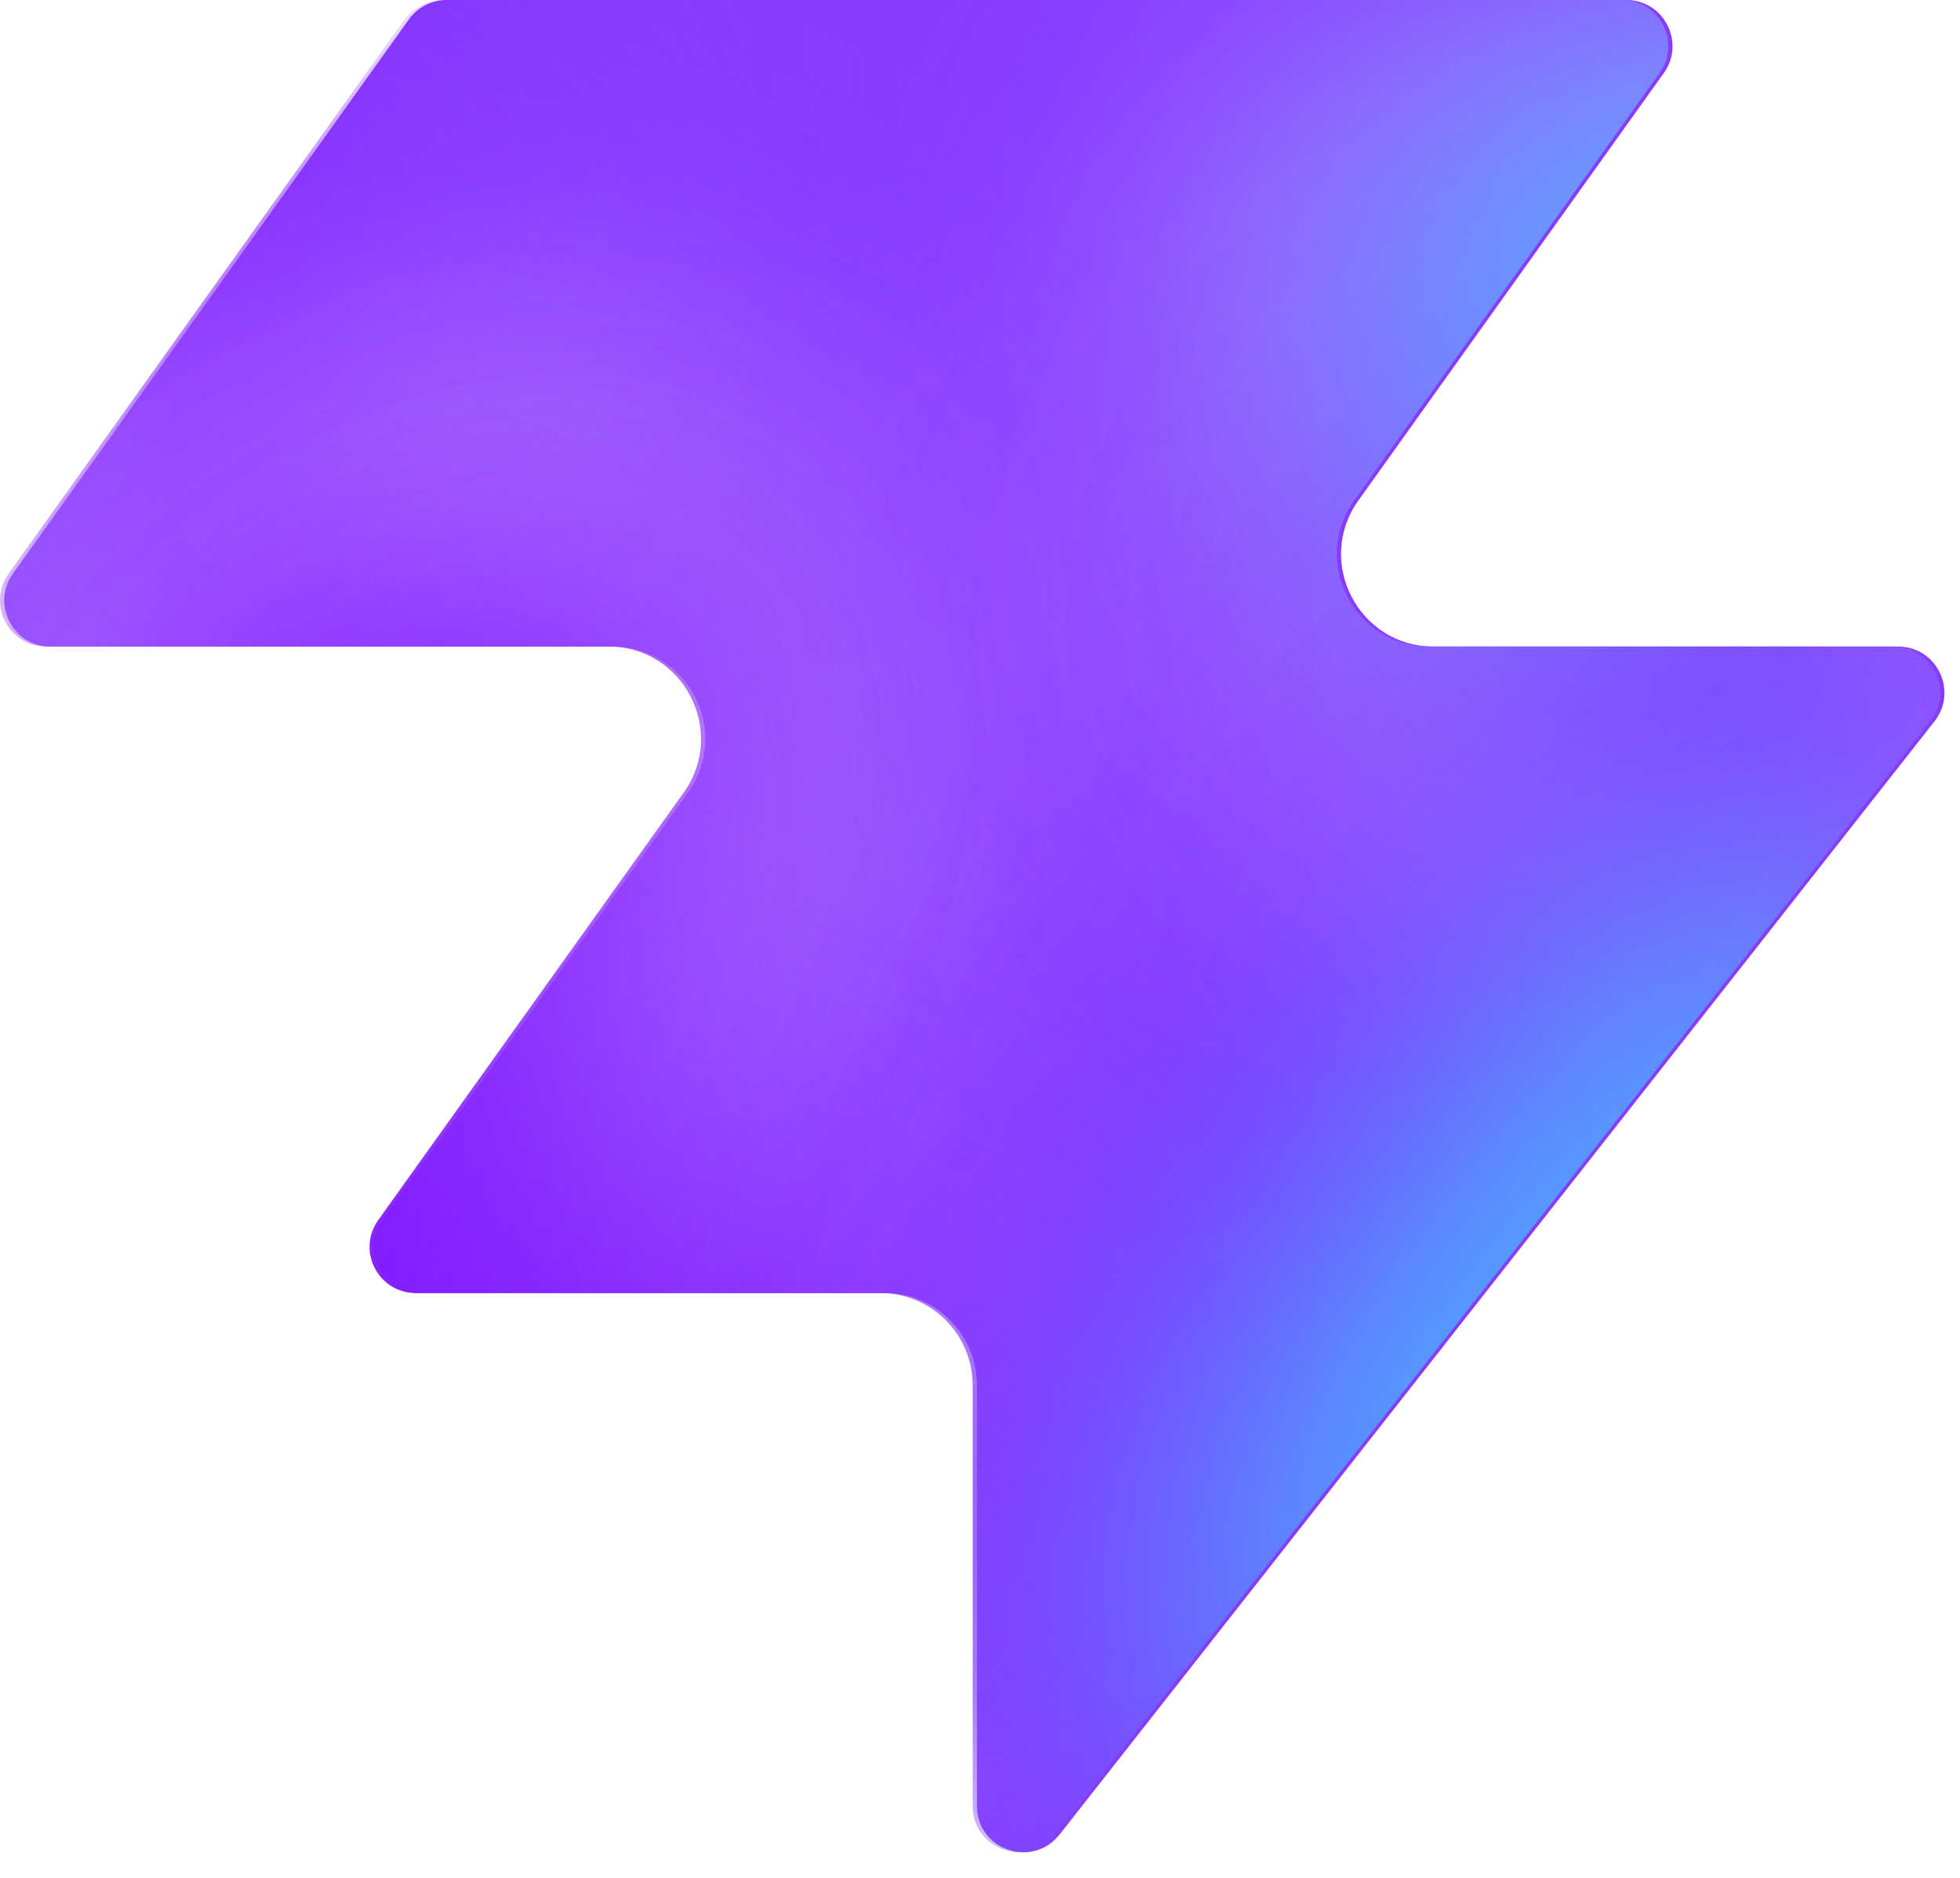
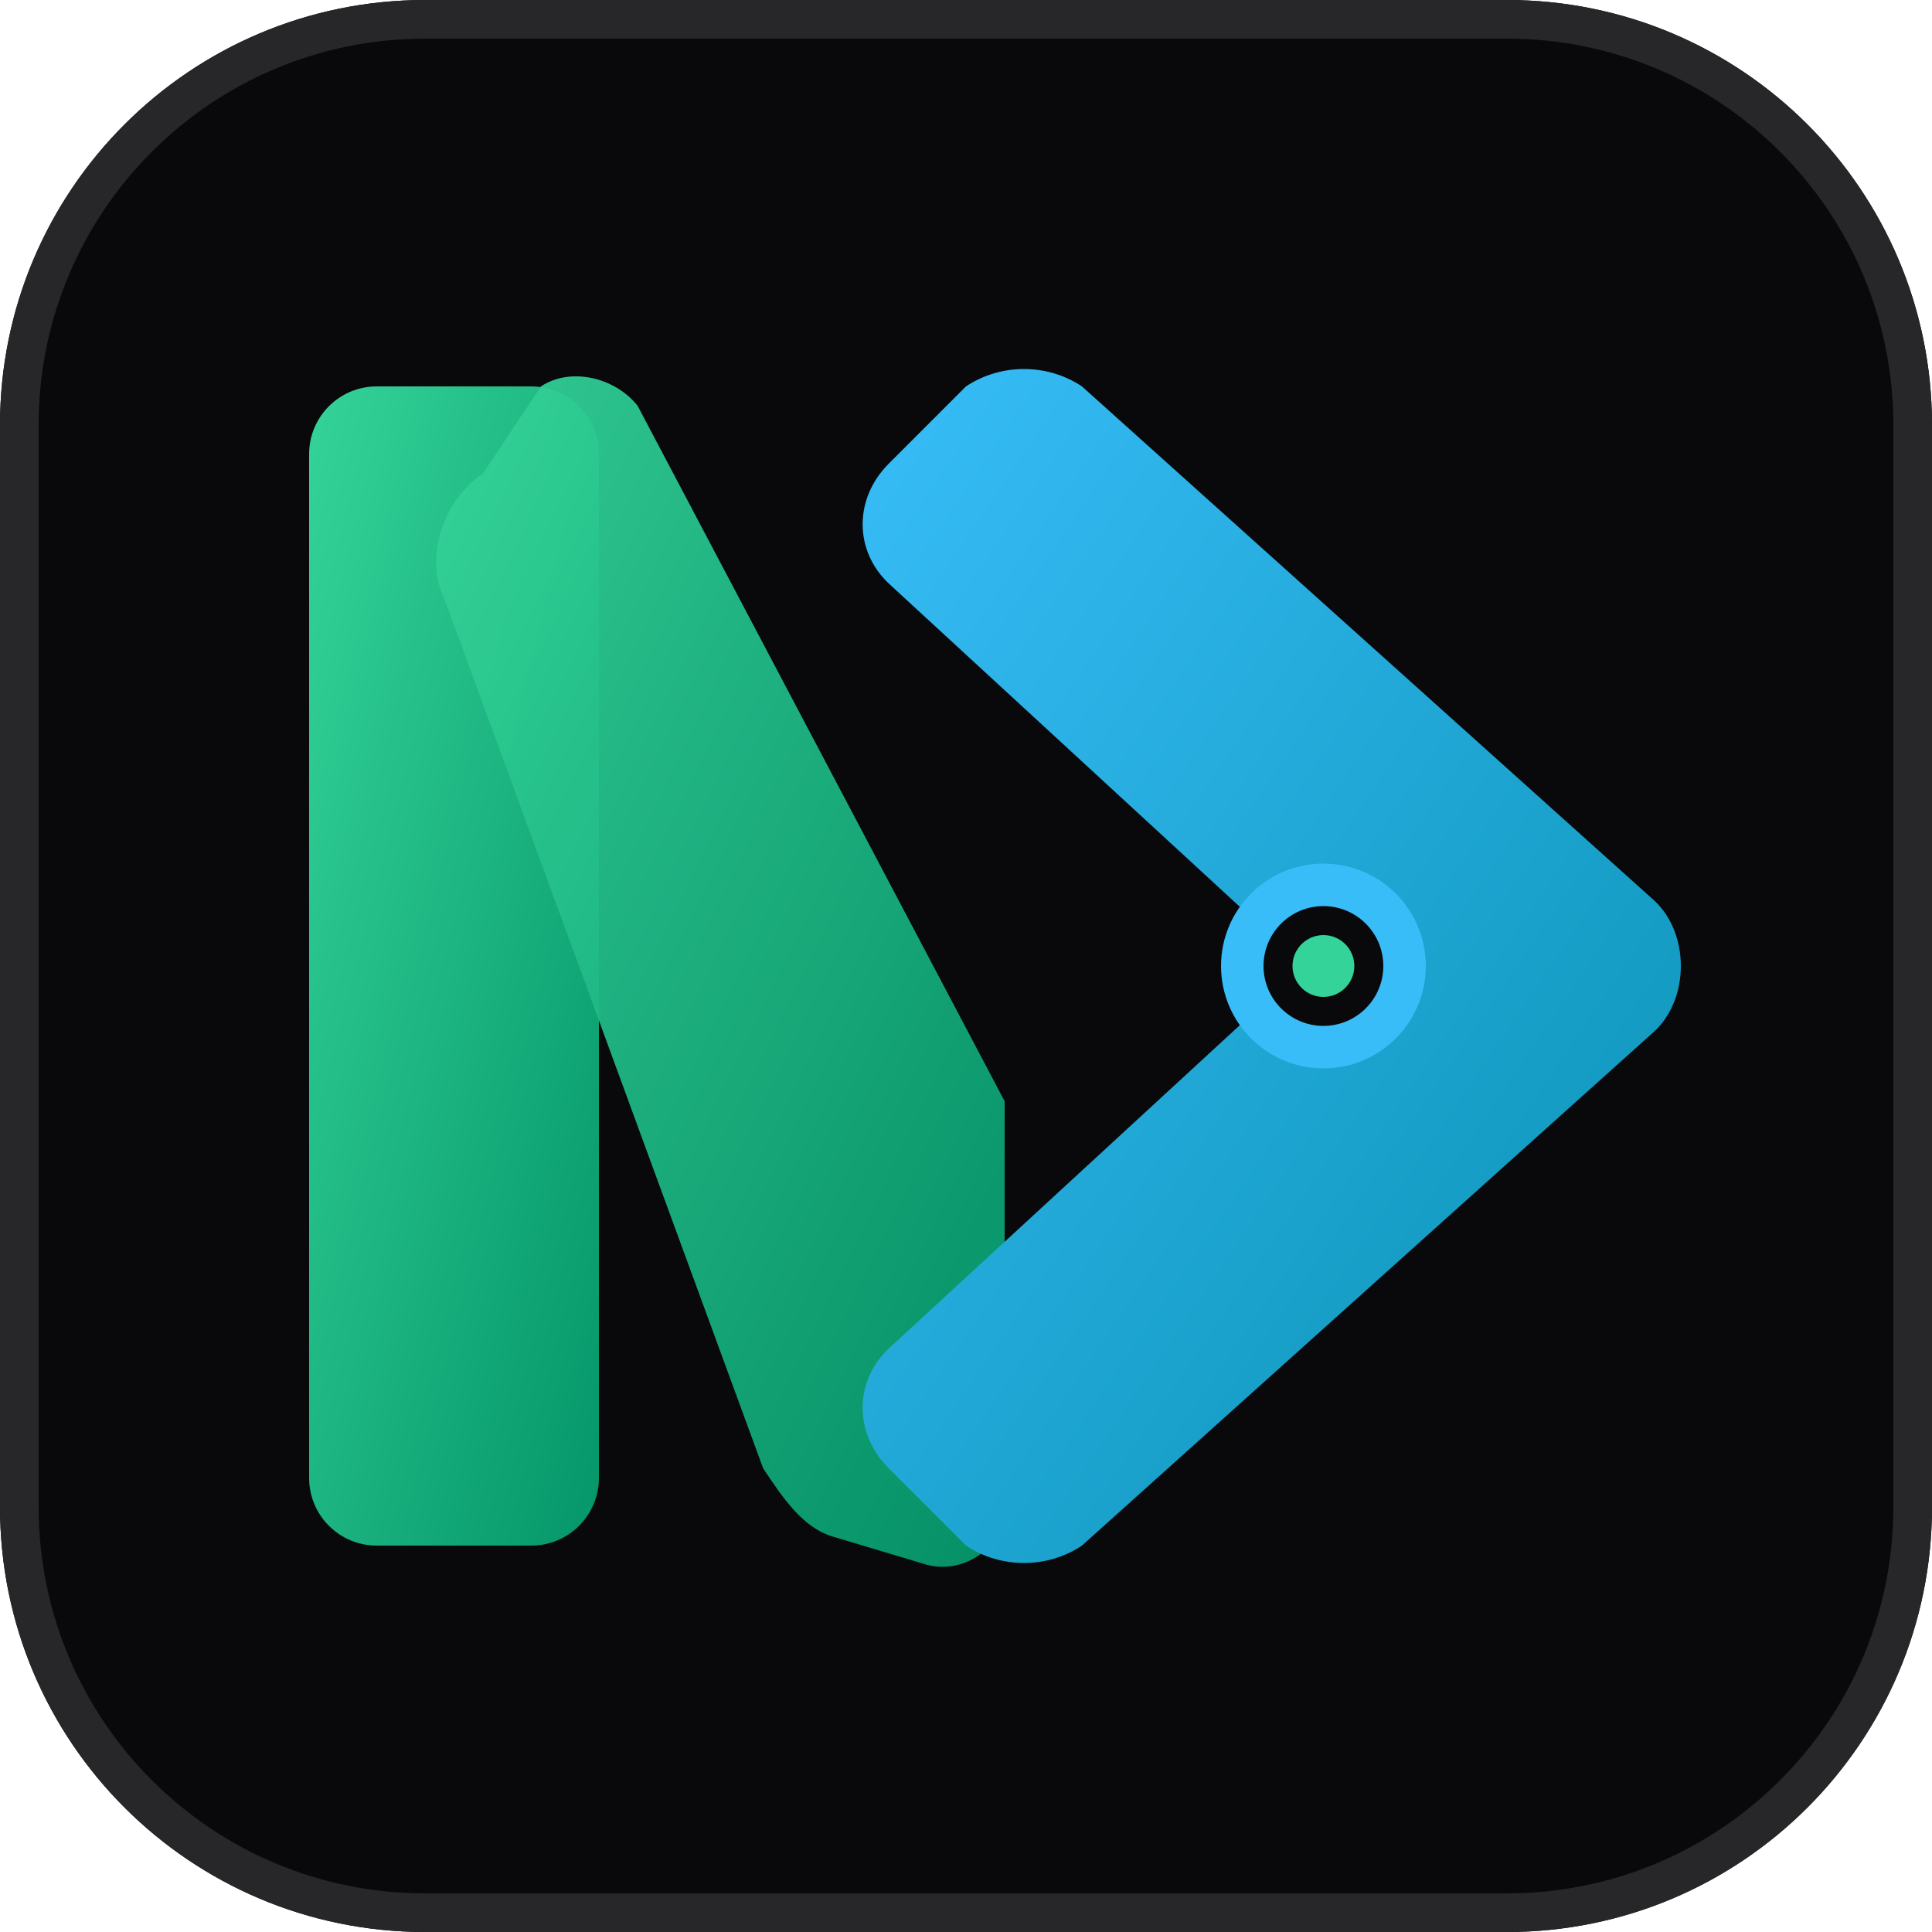
- <svg xmlns="http://www.w3.org/2000/svg" width="48" height="46" fill="none" viewBox="0 0 48 46">
-   <path fill="#863bff" d="M25.946 44.938c-.664.845-2.021.375-2.021-.698V33.937a2.26 2.26 0 0 0-2.262-2.262H10.287c-.92 0-1.456-1.04-.92-1.788l7.48-10.471c1.07-1.497 0-3.578-1.842-3.578H1.237c-.92 0-1.456-1.04-.92-1.788L10.013.474c.214-.297.556-.474.92-.474h28.894c.92 0 1.456 1.04.92 1.788l-7.48 10.471c-1.07 1.498 0 3.579 1.842 3.579h11.377c.943 0 1.473 1.088.89 1.83L25.947 44.94z" style="fill:#863bff;fill:color(display-p3 .525 .23 1);fill-opacity:1" />
-   <mask id="a" width="48" height="46" x="0" y="0" maskUnits="userSpaceOnUse" style="mask-type:alpha">
-     <path fill="#000" d="M25.842 44.938c-.664.844-2.021.375-2.021-.698V33.937a2.26 2.26 0 0 0-2.262-2.262H10.183c-.92 0-1.456-1.04-.92-1.788l7.48-10.471c1.07-1.498 0-3.579-1.842-3.579H1.133c-.92 0-1.456-1.04-.92-1.787L9.91.473c.214-.297.556-.474.92-.474h28.894c.92 0 1.456 1.04.92 1.788l-7.48 10.471c-1.07 1.498 0 3.578 1.842 3.578h11.377c.943 0 1.473 1.088.89 1.832L25.843 44.94z" style="fill:#000;fill-opacity:1" />
-   </mask>
-   <g mask="url(#a)">
-     <g filter="url(#b)">
-       <ellipse cx="5.508" cy="14.704" fill="#ede6ff" rx="5.508" ry="14.704" style="fill:#ede6ff;fill:color(display-p3 .927 .903 1);fill-opacity:1" transform="matrix(.00324 1 1 -.00324 -4.47 31.516)" />
-     </g>
-     <g filter="url(#c)">
-       <ellipse cx="10.399" cy="29.851" fill="#ede6ff" rx="10.399" ry="29.851" style="fill:#ede6ff;fill:color(display-p3 .927 .903 1);fill-opacity:1" transform="matrix(.00324 1 1 -.00324 -39.328 7.883)" />
-     </g>
-     <g filter="url(#d)">
-       <ellipse cx="5.508" cy="30.487" fill="#7e14ff" rx="5.508" ry="30.487" style="fill:#7e14ff;fill:color(display-p3 .492 .077 1);fill-opacity:1" transform="rotate(89.814 -25.913 -14.639)scale(1 -1)" />
-     </g>
-     <g filter="url(#e)">
-       <ellipse cx="5.508" cy="30.599" fill="#7e14ff" rx="5.508" ry="30.599" style="fill:#7e14ff;fill:color(display-p3 .492 .077 1);fill-opacity:1" transform="rotate(89.814 -32.644 -3.334)scale(1 -1)" />
-     </g>
-     <g filter="url(#f)">
-       <ellipse cx="5.508" cy="30.599" fill="#7e14ff" rx="5.508" ry="30.599" style="fill:#7e14ff;fill:color(display-p3 .492 .077 1);fill-opacity:1" transform="matrix(.00324 1 1 -.00324 -34.34 30.47)" />
-     </g>
-     <g filter="url(#g)">
-       <ellipse cx="14.072" cy="22.078" fill="#ede6ff" rx="14.072" ry="22.078" style="fill:#ede6ff;fill:color(display-p3 .927 .903 1);fill-opacity:1" transform="rotate(93.35 24.506 48.493)scale(-1 1)" />
-     </g>
-     <g filter="url(#h)">
-       <ellipse cx="3.47" cy="21.501" fill="#7e14ff" rx="3.47" ry="21.501" style="fill:#7e14ff;fill:color(display-p3 .492 .077 1);fill-opacity:1" transform="rotate(89.009 28.708 47.59)scale(-1 1)" />
-     </g>
-     <g filter="url(#i)">
-       <ellipse cx="3.47" cy="21.501" fill="#7e14ff" rx="3.47" ry="21.501" style="fill:#7e14ff;fill:color(display-p3 .492 .077 1);fill-opacity:1" transform="rotate(89.009 28.708 47.59)scale(-1 1)" />
-     </g>
-     <g filter="url(#j)">
-       <ellipse cx=".387" cy="8.972" fill="#7e14ff" rx="4.407" ry="29.108" style="fill:#7e14ff;fill:color(display-p3 .492 .077 1);fill-opacity:1" transform="rotate(39.51 .387 8.972)" />
-     </g>
-     <g filter="url(#k)">
-       <ellipse cx="47.523" cy="-6.092" fill="#7e14ff" rx="4.407" ry="29.108" style="fill:#7e14ff;fill:color(display-p3 .492 .077 1);fill-opacity:1" transform="rotate(37.892 47.523 -6.092)" />
-     </g>
-     <g filter="url(#l)">
-       <ellipse cx="41.412" cy="6.333" fill="#47bfff" rx="5.971" ry="9.665" style="fill:#47bfff;fill:color(display-p3 .28 .748 1);fill-opacity:1" transform="rotate(37.892 41.412 6.333)" />
-     </g>
-     <g filter="url(#m)">
-       <ellipse cx="-1.879" cy="38.332" fill="#7e14ff" rx="4.407" ry="29.108" style="fill:#7e14ff;fill:color(display-p3 .492 .077 1);fill-opacity:1" transform="rotate(37.892 -1.88 38.332)" />
-     </g>
-     <g filter="url(#n)">
-       <ellipse cx="-1.879" cy="38.332" fill="#7e14ff" rx="4.407" ry="29.108" style="fill:#7e14ff;fill:color(display-p3 .492 .077 1);fill-opacity:1" transform="rotate(37.892 -1.88 38.332)" />
-     </g>
-     <g filter="url(#o)">
-       <ellipse cx="35.651" cy="29.907" fill="#7e14ff" rx="4.407" ry="29.108" style="fill:#7e14ff;fill:color(display-p3 .492 .077 1);fill-opacity:1" transform="rotate(37.892 35.651 29.907)" />
-     </g>
-     <g filter="url(#p)">
-       <ellipse cx="38.418" cy="32.4" fill="#47bfff" rx="5.971" ry="15.297" style="fill:#47bfff;fill:color(display-p3 .28 .748 1);fill-opacity:1" transform="rotate(37.892 38.418 32.4)" />
-     </g>
-   </g>
+ <svg xmlns="http://www.w3.org/2000/svg" viewBox="0 0 100 100" width="32" height="32" fill="none">
  <defs>
-     <filter id="b" width="60.045" height="41.654" x="-19.77" y="16.149" color-interpolation-filters="sRGB" filterUnits="userSpaceOnUse">
-       <feFlood flood-opacity="0" result="BackgroundImageFix" />
-       <feBlend in="SourceGraphic" in2="BackgroundImageFix" result="shape" />
-       <feGaussianBlur result="effect1_foregroundBlur_2002_17158" stdDeviation="7.659" />
-     </filter>
-     <filter id="c" width="90.34" height="51.437" x="-54.613" y="-7.533" color-interpolation-filters="sRGB" filterUnits="userSpaceOnUse">
-       <feFlood flood-opacity="0" result="BackgroundImageFix" />
-       <feBlend in="SourceGraphic" in2="BackgroundImageFix" result="shape" />
-       <feGaussianBlur result="effect1_foregroundBlur_2002_17158" stdDeviation="7.659" />
-     </filter>
-     <filter id="d" width="79.355" height="29.4" x="-49.64" y="2.03" color-interpolation-filters="sRGB" filterUnits="userSpaceOnUse">
-       <feFlood flood-opacity="0" result="BackgroundImageFix" />
-       <feBlend in="SourceGraphic" in2="BackgroundImageFix" result="shape" />
-       <feGaussianBlur result="effect1_foregroundBlur_2002_17158" stdDeviation="4.596" />
-     </filter>
-     <filter id="e" width="79.579" height="29.4" x="-45.045" y="20.029" color-interpolation-filters="sRGB" filterUnits="userSpaceOnUse">
-       <feFlood flood-opacity="0" result="BackgroundImageFix" />
-       <feBlend in="SourceGraphic" in2="BackgroundImageFix" result="shape" />
-       <feGaussianBlur result="effect1_foregroundBlur_2002_17158" stdDeviation="4.596" />
-     </filter>
-     <filter id="f" width="79.579" height="29.4" x="-43.513" y="21.178" color-interpolation-filters="sRGB" filterUnits="userSpaceOnUse">
-       <feFlood flood-opacity="0" result="BackgroundImageFix" />
-       <feBlend in="SourceGraphic" in2="BackgroundImageFix" result="shape" />
-       <feGaussianBlur result="effect1_foregroundBlur_2002_17158" stdDeviation="4.596" />
-     </filter>
-     <filter id="g" width="74.749" height="58.852" x="15.756" y="-17.901" color-interpolation-filters="sRGB" filterUnits="userSpaceOnUse">
-       <feFlood flood-opacity="0" result="BackgroundImageFix" />
-       <feBlend in="SourceGraphic" in2="BackgroundImageFix" result="shape" />
-       <feGaussianBlur result="effect1_foregroundBlur_2002_17158" stdDeviation="7.659" />
-     </filter>
-     <filter id="h" width="61.377" height="25.362" x="23.548" y="2.284" color-interpolation-filters="sRGB" filterUnits="userSpaceOnUse">
-       <feFlood flood-opacity="0" result="BackgroundImageFix" />
-       <feBlend in="SourceGraphic" in2="BackgroundImageFix" result="shape" />
-       <feGaussianBlur result="effect1_foregroundBlur_2002_17158" stdDeviation="4.596" />
-     </filter>
-     <filter id="i" width="61.377" height="25.362" x="23.548" y="2.284" color-interpolation-filters="sRGB" filterUnits="userSpaceOnUse">
-       <feFlood flood-opacity="0" result="BackgroundImageFix" />
-       <feBlend in="SourceGraphic" in2="BackgroundImageFix" result="shape" />
-       <feGaussianBlur result="effect1_foregroundBlur_2002_17158" stdDeviation="4.596" />
-     </filter>
-     <filter id="j" width="56.045" height="63.649" x="-27.636" y="-22.853" color-interpolation-filters="sRGB" filterUnits="userSpaceOnUse">
-       <feFlood flood-opacity="0" result="BackgroundImageFix" />
-       <feBlend in="SourceGraphic" in2="BackgroundImageFix" result="shape" />
-       <feGaussianBlur result="effect1_foregroundBlur_2002_17158" stdDeviation="4.596" />
-     </filter>
-     <filter id="k" width="54.814" height="64.646" x="20.116" y="-38.415" color-interpolation-filters="sRGB" filterUnits="userSpaceOnUse">
-       <feFlood flood-opacity="0" result="BackgroundImageFix" />
-       <feBlend in="SourceGraphic" in2="BackgroundImageFix" result="shape" />
-       <feGaussianBlur result="effect1_foregroundBlur_2002_17158" stdDeviation="4.596" />
-     </filter>
-     <filter id="l" width="33.541" height="35.313" x="24.641" y="-11.323" color-interpolation-filters="sRGB" filterUnits="userSpaceOnUse">
-       <feFlood flood-opacity="0" result="BackgroundImageFix" />
-       <feBlend in="SourceGraphic" in2="BackgroundImageFix" result="shape" />
-       <feGaussianBlur result="effect1_foregroundBlur_2002_17158" stdDeviation="4.596" />
-     </filter>
-     <filter id="m" width="54.814" height="64.646" x="-29.286" y="6.009" color-interpolation-filters="sRGB" filterUnits="userSpaceOnUse">
-       <feFlood flood-opacity="0" result="BackgroundImageFix" />
-       <feBlend in="SourceGraphic" in2="BackgroundImageFix" result="shape" />
-       <feGaussianBlur result="effect1_foregroundBlur_2002_17158" stdDeviation="4.596" />
-     </filter>
-     <filter id="n" width="54.814" height="64.646" x="-29.286" y="6.009" color-interpolation-filters="sRGB" filterUnits="userSpaceOnUse">
-       <feFlood flood-opacity="0" result="BackgroundImageFix" />
-       <feBlend in="SourceGraphic" in2="BackgroundImageFix" result="shape" />
-       <feGaussianBlur result="effect1_foregroundBlur_2002_17158" stdDeviation="4.596" />
-     </filter>
-     <filter id="o" width="54.814" height="64.646" x="8.244" y="-2.416" color-interpolation-filters="sRGB" filterUnits="userSpaceOnUse">
-       <feFlood flood-opacity="0" result="BackgroundImageFix" />
-       <feBlend in="SourceGraphic" in2="BackgroundImageFix" result="shape" />
-       <feGaussianBlur result="effect1_foregroundBlur_2002_17158" stdDeviation="4.596" />
-     </filter>
-     <filter id="p" width="39.409" height="43.623" x="18.713" y="10.588" color-interpolation-filters="sRGB" filterUnits="userSpaceOnUse">
-       <feFlood flood-opacity="0" result="BackgroundImageFix" />
-       <feBlend in="SourceGraphic" in2="BackgroundImageFix" result="shape" />
-       <feGaussianBlur result="effect1_foregroundBlur_2002_17158" stdDeviation="4.596" />
-     </filter>
+     <linearGradient id="nvFavEmerald" x1="0%" y1="0%" x2="100%" y2="100%">
+       <stop offset="0%" stop-color="#34D399" />
+       <stop offset="100%" stop-color="#059669" />
+     </linearGradient>
+     <linearGradient id="nvFavCyan" x1="0%" y1="0%" x2="100%" y2="100%">
+       <stop offset="0%" stop-color="#38BDF8" />
+       <stop offset="100%" stop-color="#0891B2" />
+     </linearGradient>
  </defs>
+   <rect width="100" height="100" rx="22" fill="#09090B" />
+   <rect width="98" height="98" x="1" y="1" rx="21" stroke="#27272A" stroke-width="2" />
+   <rect x="16" y="20" width="15" height="60" rx="3.5" fill="url(#nvFavEmerald)" />
+   <path d="M 28 20 C 29.5 19 31.8 19.5 33 21 L 52 57 L 52 78 C 52 80 50 81.5 48 81 L 43 79.5 C 41.5 79 40.5 77.5 39.5 76 L 23 31 C 22 29 22.8 26 25 24.5 Z" fill="url(#nvFavEmerald)" opacity="0.95" />
+   <path d="M 50 20 C 51.8 18.8 54.2 18.8 56 20 L 85.5 46.5 C 87.5 48.2 87.5 51.8 85.5 53.5 L 56 80 C 54.2 81.2 51.8 81.2 50 80 L 46 76 C 44.2 74.2 44.2 71.5 46 69.8 L 67.5 50 L 46 30.2 C 44.2 28.5 44.2 25.8 46 24 Z" fill="url(#nvFavCyan)" />
+   <circle cx="68.5" cy="50" r="4.2" fill="#09090B" stroke="#38BDF8" stroke-width="2.2" />
+   <circle cx="68.5" cy="50" r="1.6" fill="#34D399" />
</svg>
